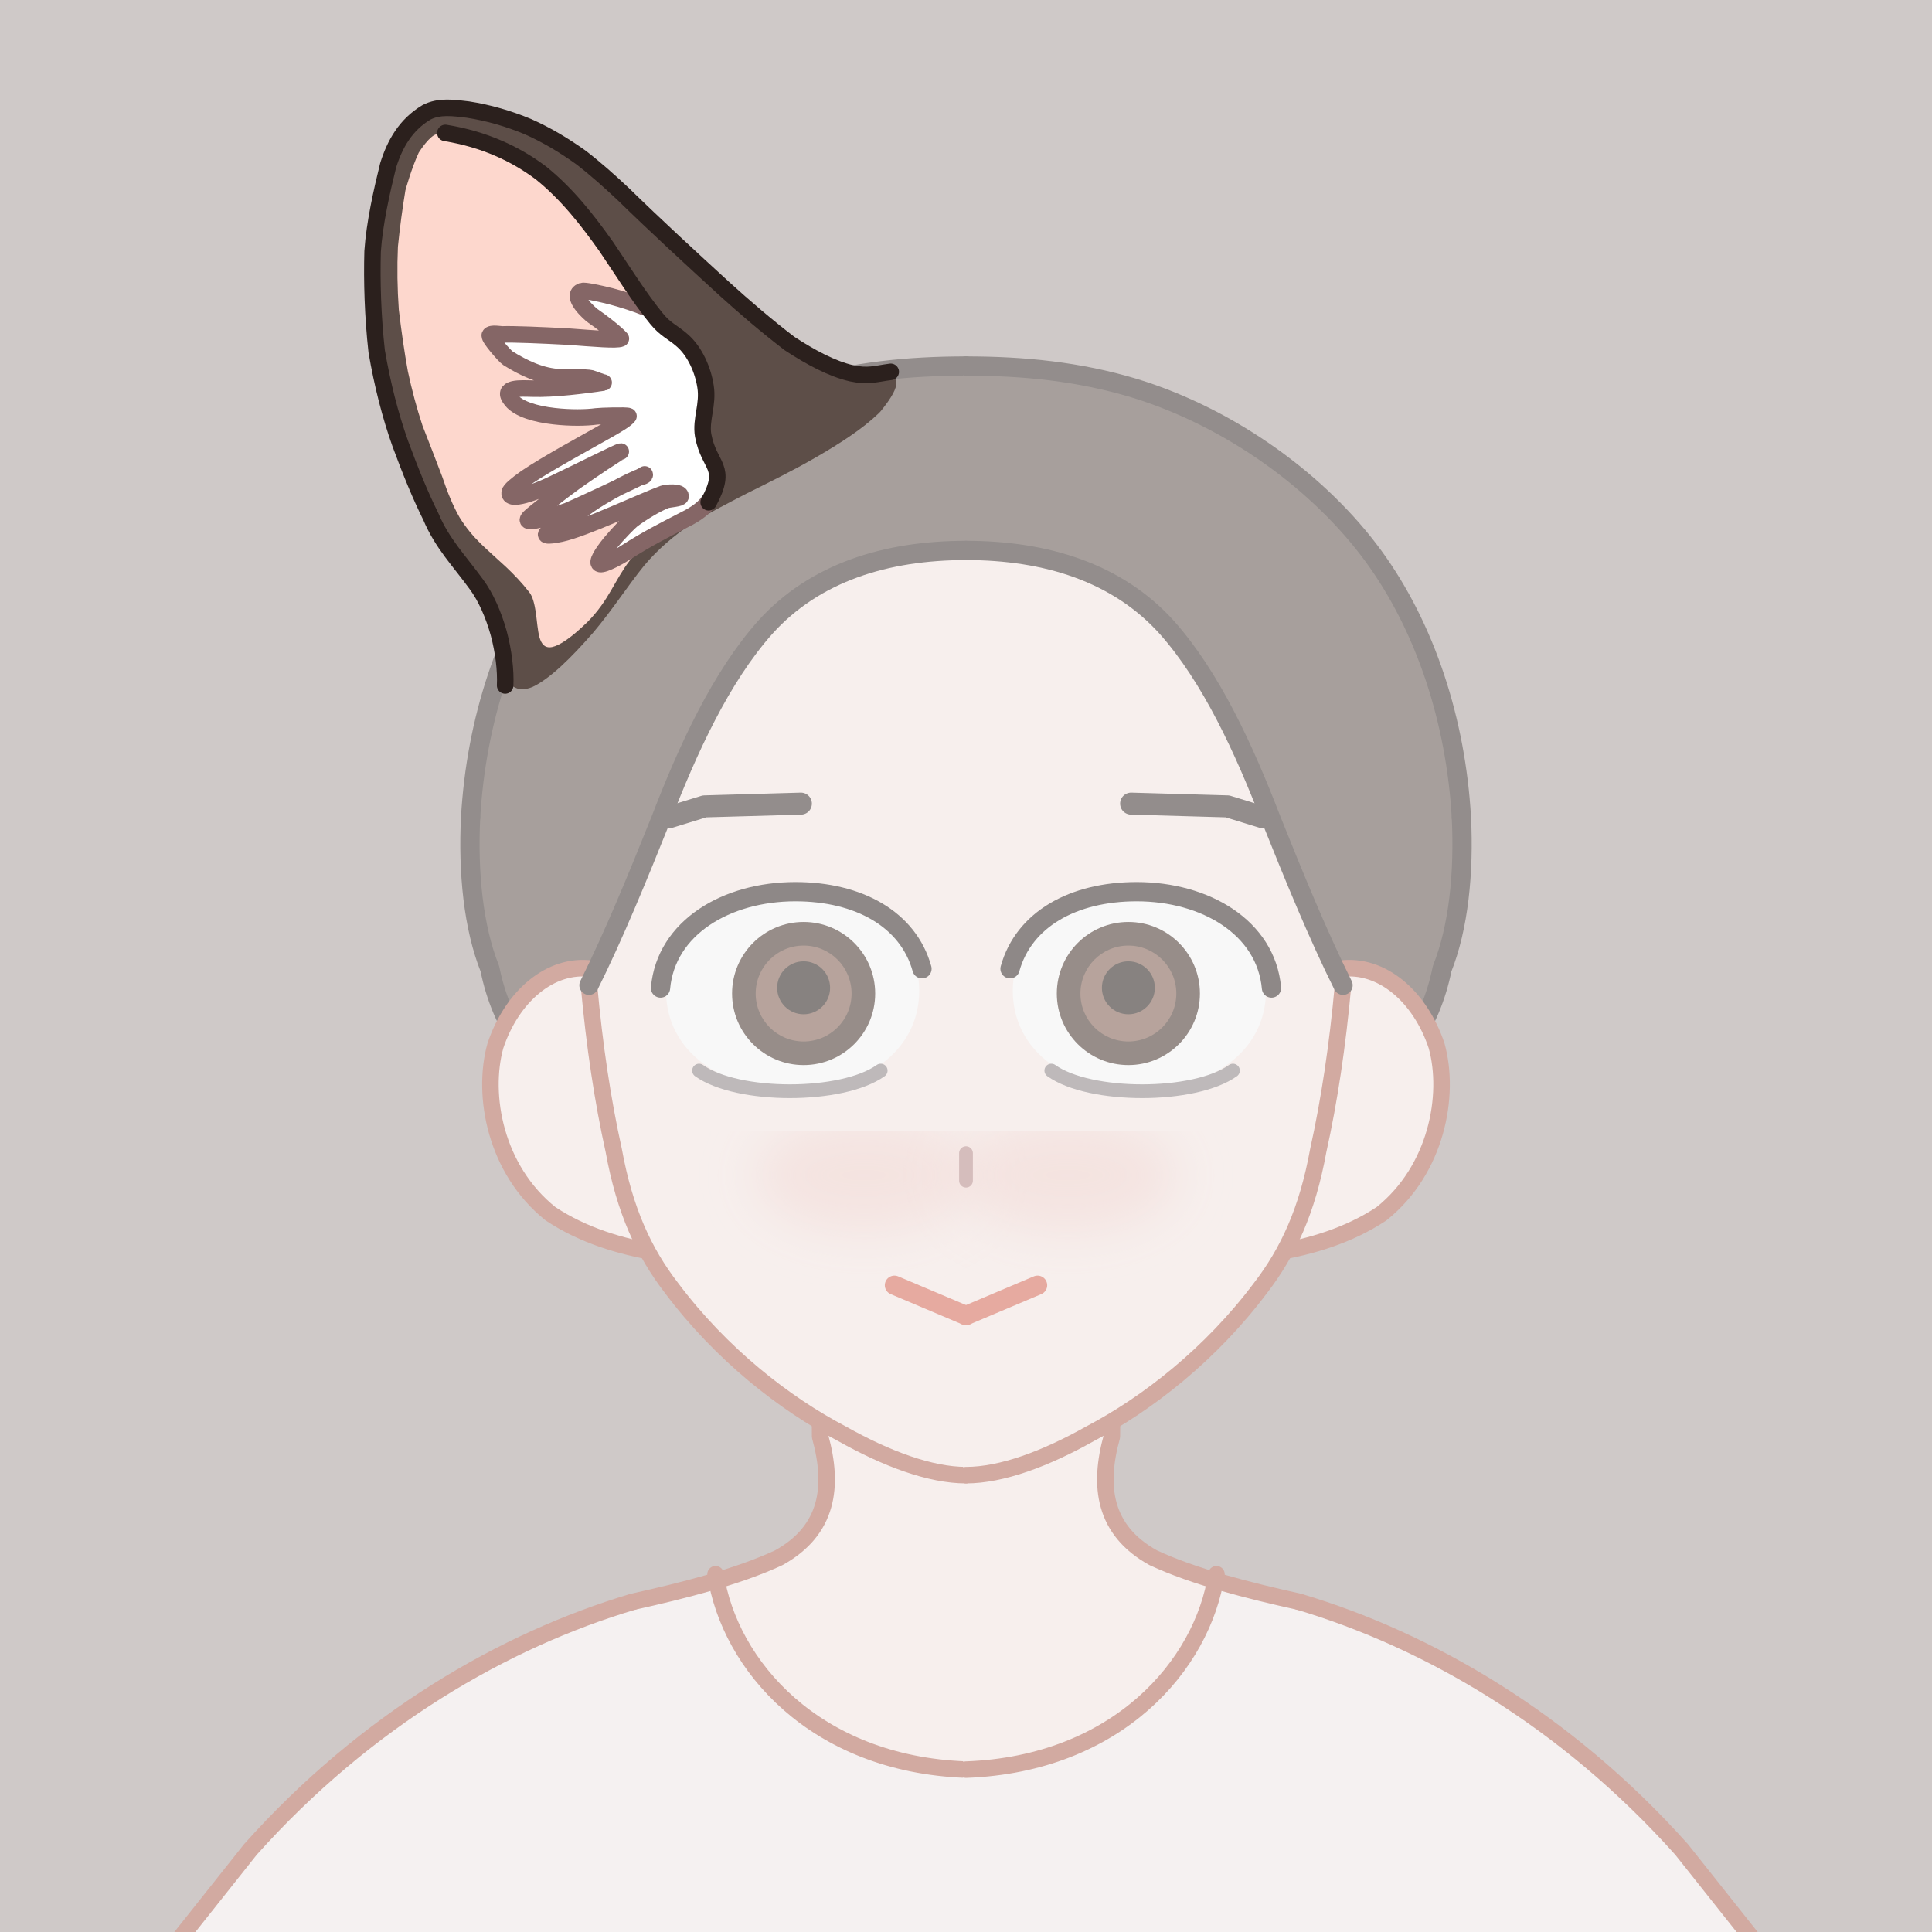
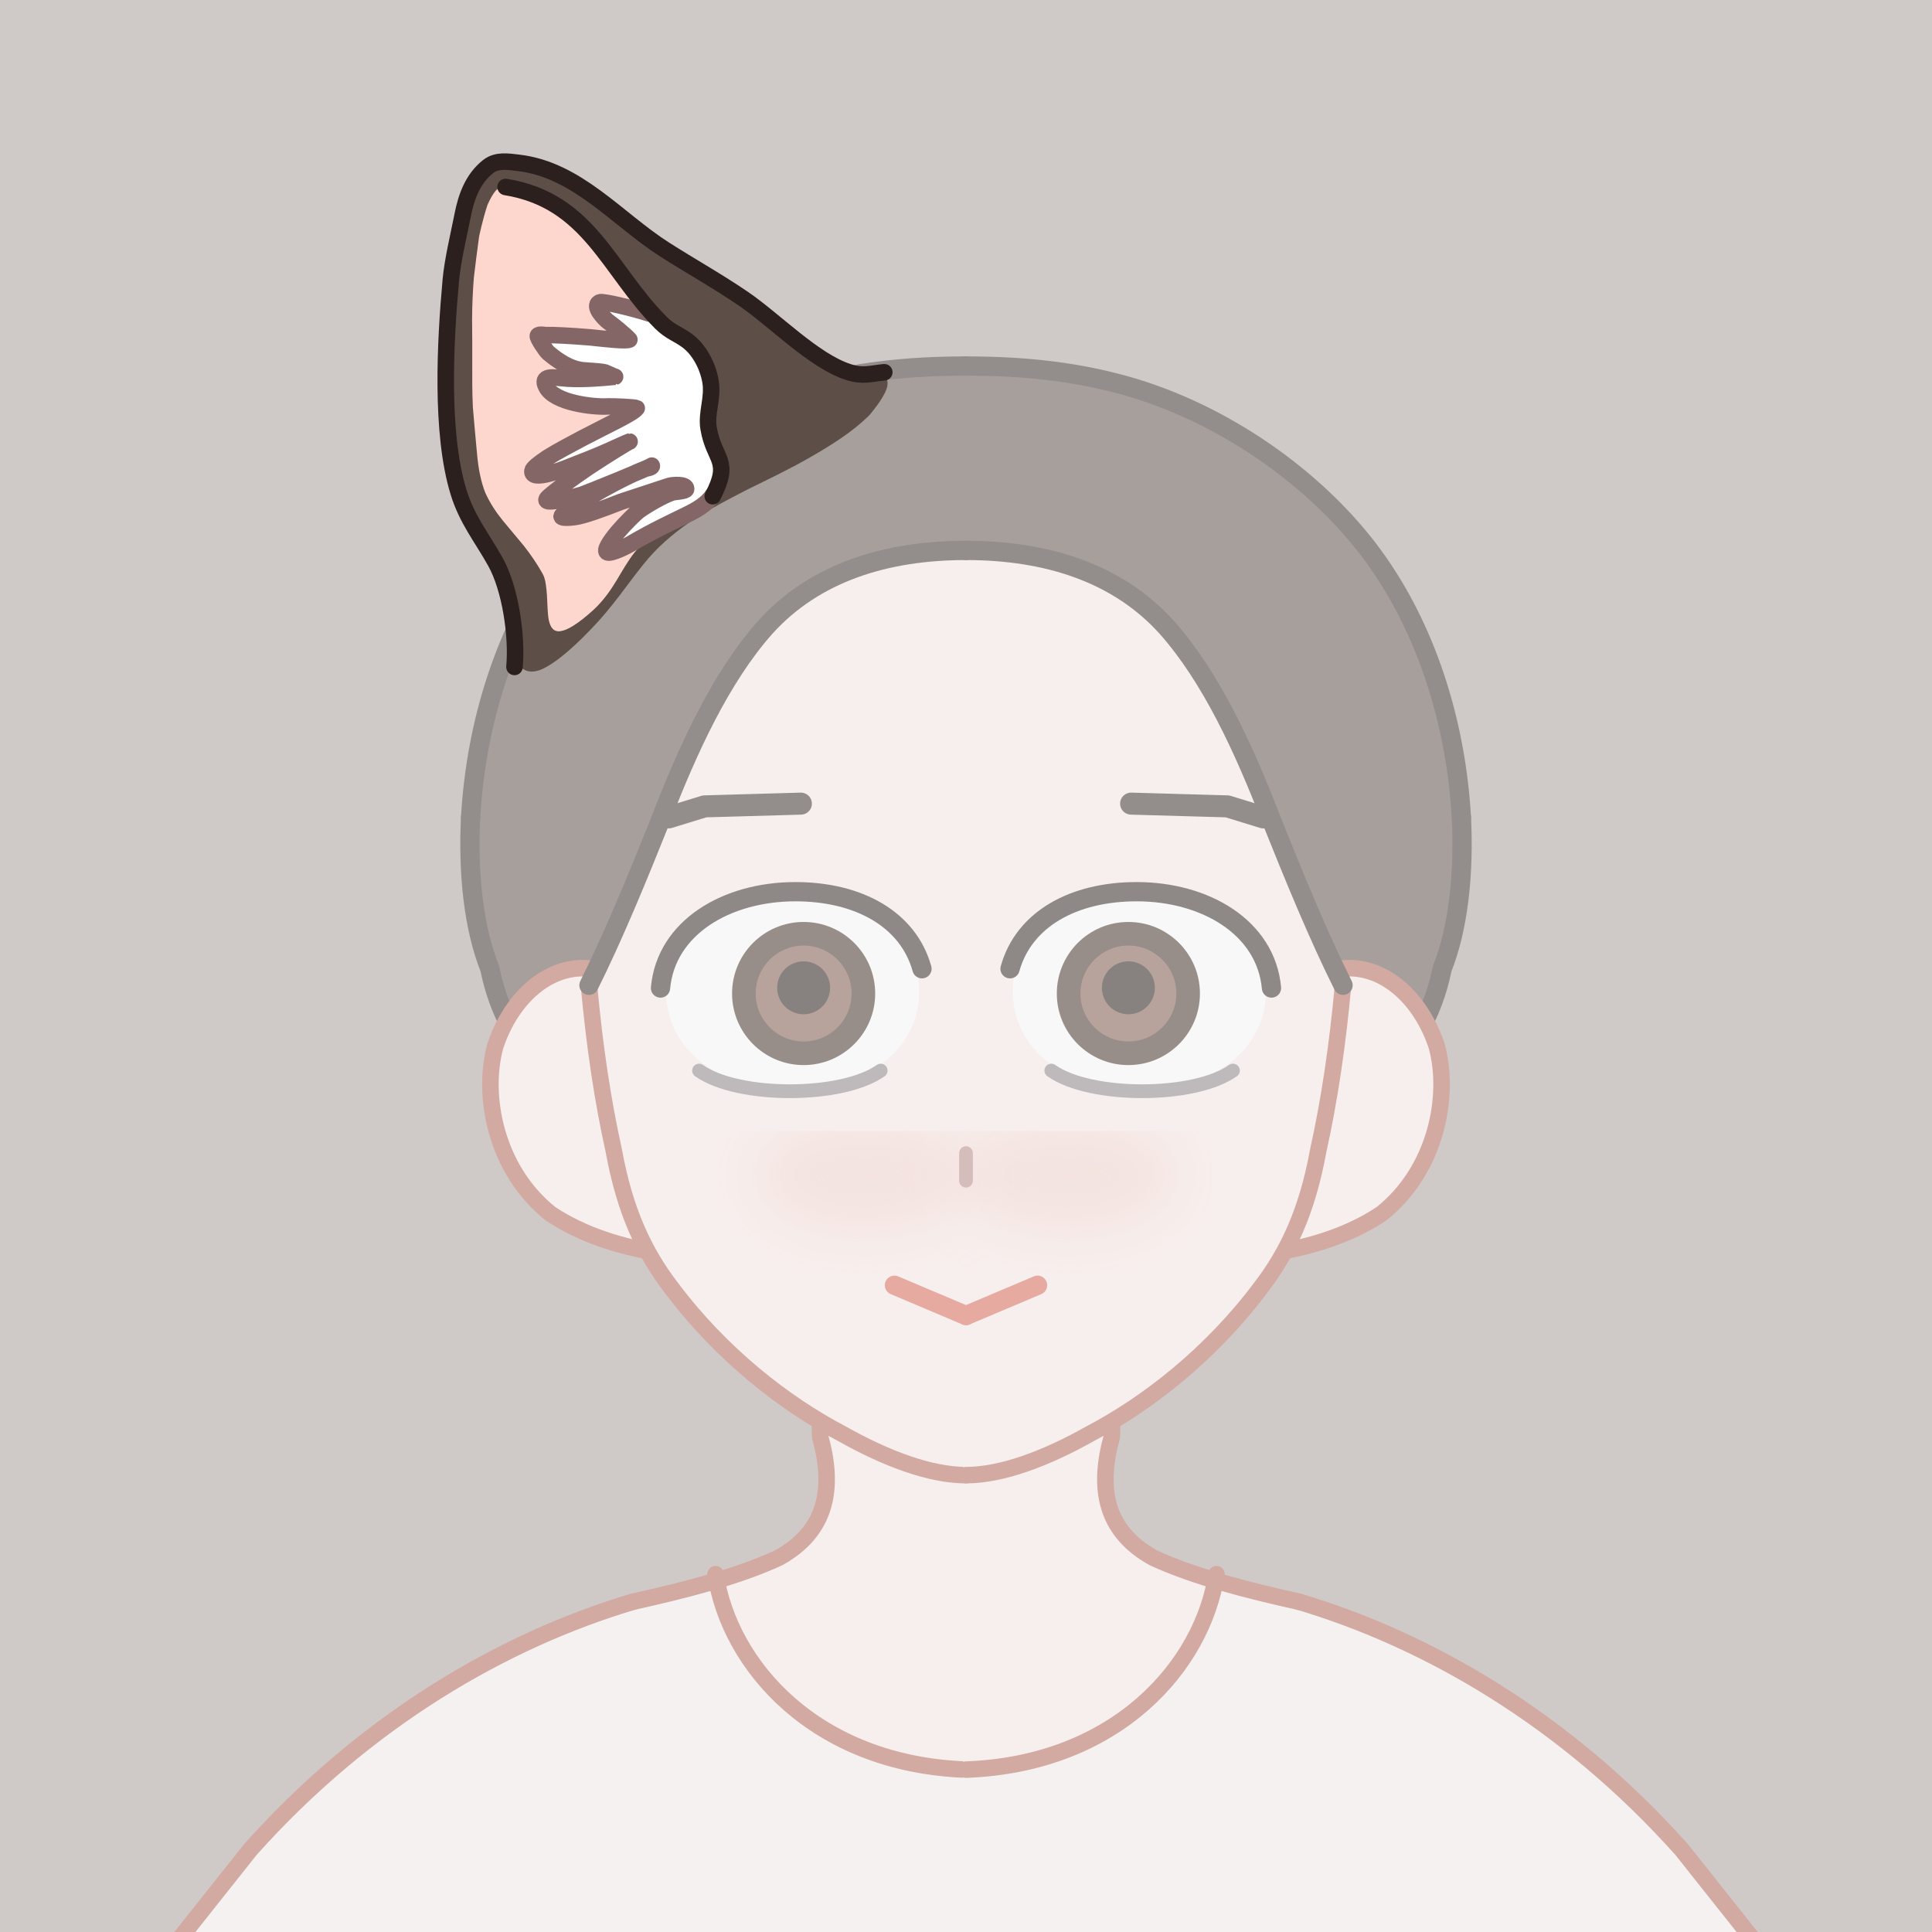
<svg xmlns="http://www.w3.org/2000/svg" width="702" height="702" viewBox="0 0 702 702">
  <defs>
    <clipPath id="clip-path-1">
      <path d="M242 410.88 L386 410.88 L386 514.17 L242 514.17 Z" />
    </clipPath>
    <filter id="filter-1" filterUnits="userSpaceOnUse" x="245" y="377" width="138" height="100" color-interpolation-filters="sRGB">
      <feGaussianBlur in="SourceGraphic" stdDeviation="9" color-interpolation-filters="linearRGB" />
    </filter>
    <clipPath id="clip-path-2">
      <path d="M460 410.88 L316 410.88 L316 514.17 L460 514.17 Z" />
    </clipPath>
    <filter id="filter-2" filterUnits="userSpaceOnUse" x="319" y="377" width="138" height="100" color-interpolation-filters="sRGB">
      <feGaussianBlur in="SourceGraphic" stdDeviation="9" color-interpolation-filters="linearRGB" />
    </filter>
    <clipPath id="clip-path-3">
      <path d="M242 370.99 C242 340.93 262 326 288 326 C314 326 334 340.93 334 370.99 C334 401.05 314 420.17 288 420.17 C262 420.17 242 401.05 242 370.99 Z" />
    </clipPath>
    <clipPath id="clip-path-4">
      <path d="M460 370.99 C460 340.93 440 326 414 326 C388 326 368 340.93 368 370.99 C368 401.05 388 420.17 414 420.17 C440 420.17 460 401.05 460 370.99 Z" />
    </clipPath>
  </defs>
  <g id="_ref">
    <g opacity="0.5">
      <rect x="0" y="0" width="702" height="702" fill="#ada19f" />
      <g data-layer="body">
        <g>
          <path d="M260 573 L230 582 C183 596 133 625 91 672 L60 712 L352 712 L352 643 C296 641 265 605 260 573 Z" fill="#f9f2f1" />
          <path d="M296 490 L298 522 C303 540 301 556 283 566 L260 573 C265 605 296 641 352 643 L352 490 Z" fill="#fdeeea" />
          <path d="M230 582 C183 596 133 625 91 672 L64 706" fill="none" stroke="#b46352" stroke-width="6" stroke-linecap="round" stroke-linejoin="round" />
          <path d="M296 500 C298 510 298 516 298 522 C303 540 301 556 283 566 C268 573 248 578 230 582" fill="none" stroke="#b46352" stroke-width="6" stroke-linecap="round" stroke-linejoin="round" />
          <path d="M260 572 C265 605 296 641 351 643" fill="none" stroke="#b46352" stroke-width="6" stroke-linecap="round" stroke-linejoin="round" />
        </g>
        <g>
          <path d="M442 573 L472 582 C519 596 569 625 611 672 L642 712 L350 712 L350 643 C406 641 437 605 442 573 Z" fill="#f9f2f1" />
          <path d="M406 490 L404 522 C399 540 401 556 419 566 L442 573 C437 605 406 641 350 643 L350 490 Z" fill="#fdeeea" />
          <path d="M472 582 C519 596 569 625 611 672 L638 706" fill="none" stroke="#b46352" stroke-width="6" stroke-linecap="round" stroke-linejoin="round" />
          <path d="M406 500 C404 510 404 516 404 522 C399 540 401 556 419 566 C434 573 454 578 472 582" fill="none" stroke="#b46352" stroke-width="6" stroke-linecap="round" stroke-linejoin="round" />
          <path d="M442 572 C437 605 406 641 351 643" fill="none" stroke="#b46352" stroke-width="6" stroke-linecap="round" stroke-linejoin="round" />
        </g>
      </g>
      <g data-layer="hairBase">
        <g>
          <path d="M352 133 L351 133 C330 133 310 135 290 141 C254 152 222 176 203 202 C184 228 173 262 171 297 C170 317 172 337 178 352 C180 362 184 372 190 380 L198 386 L352 386 Z" fill="#5d4e48" />
          <path d="M351 133 C330 133 310 135 290 141 C254 152 222 176 203 202 C184 228 173 262 171 297" fill="none" stroke="#352a27" stroke-width="7" stroke-linecap="round" stroke-linejoin="round" />
          <path d="M171 297 C170 317 172 337 178 352 C180 362 184 372 190 380" fill="none" stroke="#352a27" stroke-width="7" stroke-linecap="round" stroke-linejoin="round" />
        </g>
        <g>
          <path d="M350 133 L351 133 C372 133 392 135 412 141 C448 152 480 176 499 202 C518 228 529 262 531 297 C532 317 530 337 524 352 C522 362 518 372 512 380 L504 386 L350 386 Z" fill="#5d4e48" />
          <path d="M351 133 C372 133 392 135 412 141 C448 152 480 176 499 202 C518 228 529 262 531 297" fill="none" stroke="#352a27" stroke-width="7" stroke-linecap="round" stroke-linejoin="round" />
          <path d="M531 297 C532 317 530 337 524 352 C522 362 518 372 512 380" fill="none" stroke="#352a27" stroke-width="7" stroke-linecap="round" stroke-linejoin="round" />
        </g>
      </g>
      <g data-layer="ear">
        <g>
          <path d="M215 352 C200 350 186 362 180 380 C175 398 180 425 200 441 C212 449 226 453 238 455 L225 380 Z" fill="#fdeeea" />
          <path d="M215 352 C200 350 186 362 180 380 C175 398 180 425 200 441 C212 449 226 453 238 455" fill="none" stroke="#b46352" stroke-width="6" stroke-linecap="round" stroke-linejoin="round" />
        </g>
        <g>
          <path d="M487 352 C502 350 516 362 522 380 C527 398 522 425 502 441 C490 449 476 453 464 455 L477 380 Z" fill="#fdeeea" />
          <path d="M487 352 C502 350 516 362 522 380 C527 398 522 425 502 441 C490 449 476 453 464 455" fill="none" stroke="#b46352" stroke-width="6" stroke-linecap="round" stroke-linejoin="round" />
        </g>
      </g>
      <g data-layer="face">
        <g>
          <path d="M352 200 L351 200 C322 200 296 208 278 228 C262 246 250 272 240 298 C232 318 223 340 214 358 C216 380 219 400 223 418 C227 440 234 455 244 468 C262 492 285 510 306 521 C322 530 338 536 351 536 L352 536 Z" fill="#fdeeea" />
          <path d="M214 358 C216 380 219 400 223 418 C227 440 234 455 244 468 C262 492 285 510 306 521 C322 530 338 536 351 536" fill="none" stroke="#b46352" stroke-width="6" stroke-linecap="round" stroke-linejoin="round" />
        </g>
        <g>
          <path d="M350 200 L351 200 C380 200 406 208 424 228 C440 246 452 272 462 298 C470 318 479 340 488 358 C486 380 483 400 479 418 C475 440 468 455 458 468 C440 492 417 510 396 521 C380 530 364 536 351 536 L350 536 Z" fill="#fdeeea" />
          <path d="M488 358 C486 380 483 400 479 418 C475 440 468 455 458 468 C440 492 417 510 396 521 C380 530 364 536 351 536" fill="none" stroke="#b46352" stroke-width="6" stroke-linecap="round" stroke-linejoin="round" />
        </g>
      </g>
      <g data-layer="makeup">
        <g clip-path="url(#clip-path-1)">
          <g filter="url(#filter-1)">
            <ellipse cx="314" cy="427" rx="40" ry="21" fill="#f3bfb8" opacity="0.5" />
          </g>
        </g>
        <g clip-path="url(#clip-path-2)">
          <g filter="url(#filter-2)">
            <ellipse cx="388" cy="427" rx="40" ry="21" fill="#f3bfb8" opacity="0.5" />
          </g>
        </g>
      </g>
      <g data-layer="mouth">
        <line x1="325" y1="467" x2="351" y2="478" fill="none" stroke="#dc6450" stroke-width="7" stroke-linecap="round" stroke-linejoin="round" />
        <line x1="377" y1="467" x2="351" y2="478" fill="none" stroke="#dc6450" stroke-width="7" stroke-linecap="round" stroke-linejoin="round" />
        <line x1="351" y1="419" x2="351" y2="429" fill="none" stroke="#b98a88" stroke-width="5" stroke-linecap="round" />
      </g>
      <g data-layer="eye">
        <path d="M242 360 C242 338 262 326 288 326 C314 326 334 338 334 360 C334 382 314 396 288 396 C262 396 242 382 242 360 Z" fill="#ffffff" />
        <g clip-path="url(#clip-path-3)">
          <g>
            <circle cx="292" cy="361" r="26" fill="#3e2a22" />
            <circle cx="292" cy="361" r="17.42" fill="#7e5647" />
            <circle cx="292" cy="358.92" r="9.62" fill="#1e1410" />
          </g>
        </g>
        <g>
          <path d="M254 389 C268 399 306 399 320 389" fill="none" stroke="#8b8284" stroke-width="5" stroke-linecap="round" />
          <path d="M240 359 C242 337 264 324 289 324 C312 324 330 334 335 352" fill="none" stroke="#2b201d" stroke-width="7" stroke-linecap="round" stroke-linejoin="round" />
        </g>
        <g>
          <path d="M460 360 C460 338 440 326 414 326 C388 326 368 338 368 360 C368 382 388 396 414 396 C440 396 460 382 460 360 Z" fill="#ffffff" />
          <g clip-path="url(#clip-path-4)">
            <g>
              <circle cx="410" cy="361" r="26" fill="#3e2a22" />
              <circle cx="410" cy="361" r="17.42" fill="#7e5647" />
              <circle cx="410" cy="358.92" r="9.62" fill="#1e1410" />
            </g>
          </g>
          <g>
            <path d="M448 389 C434 399 396 399 382 389" fill="none" stroke="#8b8284" stroke-width="5" stroke-linecap="round" />
            <path d="M462 359 C460 337 438 324 413 324 C390 324 372 334 367 352" fill="none" stroke="#2b201d" stroke-width="7" stroke-linecap="round" stroke-linejoin="round" />
          </g>
        </g>
      </g>
      <g data-layer="hairLine">
        <path d="M351 200 C322 200 296 208 278 228 C262 246 250 272 240 298 C232 318 223 340 214 358" fill="none" stroke="#352a27" stroke-width="7" stroke-linecap="round" stroke-linejoin="round" />
        <path d="M351 200 C380 200 406 208 424 228 C440 246 452 272 462 298 C470 318 479 340 488 358" fill="none" stroke="#352a27" stroke-width="7" stroke-linecap="round" stroke-linejoin="round" />
      </g>
      <g data-layer="brow">
        <polyline points="243,297 256,293 291,292" fill="none" stroke="#352a27" stroke-width="8" stroke-linecap="round" stroke-linejoin="round" />
        <polyline points="459,297 446,293 411,292" fill="none" stroke="#352a27" stroke-width="8" stroke-linecap="round" stroke-linejoin="round" />
      </g>
    </g>
  </g>
  <g id="top-half">
-     <path d="M159.643 39.225 C156.697 39.425 152.152 42.159 147.621 46.714 C145.601 49.362 143.732 52.664 142.147 56.469 C140.791 60.749 139.662 65.536 138.702 70.277 C136.844 79.612 135.667 87.482 135.403 91.02 C135.255 98.384 135.349 105.611 135.689 112.777 C136.118 119.799 136.807 126.663 137.756 133.447 C139.086 139.978 140.613 146.295 142.462 152.329 C146.849 164.003 151.354 175.316 156.107 186.742 C158.254 191.757 160.797 196.287 163.878 200.587 C167.061 204.61 170.255 208.647 173.166 212.725 C175.469 217.048 177.256 221.607 178.573 226.277 C179.722 231.097 180.838 236.071 182.005 240.888 C183.095 245.317 184.571 248.059 186.427 249.433 C188.406 250.758 190.776 250.712 193.47 249.611 C196.534 248.193 199.976 245.613 203.737 242.197 C207.535 238.719 211.533 234.45 215.541 229.844 C222.457 221.694 228.101 212.828 234.042 205.523 C239.195 199.363 245.06 194.527 251.137 190.4 C257.147 186.603 263.928 183.136 271.103 179.408 C279.261 175.34 287.853 171.155 296.322 166.258 C300.729 163.725 304.933 161.155 308.837 158.479 C312.674 155.876 316.198 153.126 319.325 150.147 C319.498 149.975 319.699 149.764 319.919 149.519 C324.184 144.304 325.815 141.031 325.697 138.958 C325.513 136.914 323.711 136.018 321.012 135.538 C318.235 135.064 314.481 134.997 310.386 134.632 C306.323 134.234 302.043 133.464 298.221 131.595 C289.179 126.649 279.748 118.76 271.3 111.424 C257.833 99.311 244.693 88.208 231.328 75.355 C227.93 71.921 224.289 68.165 220.372 64.486 C212.7 58.139 204.006 52.451 195.424 47.743 C187.846 44.334 181.045 42.07 175.03 40.651 C169.38 39.602 164.232 39.145 159.643 39.225 Z" fill="#5d4e48" />
-     <path d="M323.655 135.106 C318.118 135.826 315.506 136.934 309.444 135.647 C302.363 134.049 294.475 129.802 286.841 124.8 C278.333 118.274 270.586 111.626 263.091 104.833 C250.705 93.488 238.705 82.469 226.412 70.475 C221.478 65.85 216.396 61.296 211.084 57.212 C204.987 52.855 198.607 49.004 191.749 45.983 C184.846 43.126 177.647 40.99 169.998 39.811 C164.83 39.187 159.58 38.409 154.976 40.815 C147.333 45.368 143.439 52.413 141.032 60.097 C138.807 69.085 136.077 81.029 135.389 91.336 C135.088 102.198 135.449 114.878 136.867 127.647 C138.906 139.556 141.825 151.085 145.461 161.253 C149.082 171.078 152.782 180.173 156.501 187.599 C160.675 197.531 166.851 203.707 173.059 212.262 C176.52 216.898 179.329 223.353 181.201 230.035 C182.991 236.714 183.805 243.617 183.542 249.069" fill="none" stroke="#2b201d" stroke-width="6" stroke-linecap="round" stroke-linejoin="round" />
-     <path d="M159.607 49.554 C158.933 47.202 155.235 50.61 152.146 55.469 C149.486 61.233 147.331 69.014 147.298 69.2 C146.241 75.632 145.297 82.468 144.585 89.662 C144.253 97.15 144.36 104.827 144.916 112.552 C145.851 120.339 146.913 127.829 148.199 134.92 C149.673 141.769 151.424 148.343 153.514 154.655 C155.98 160.89 158.326 167.053 160.633 173.079 C162.646 179.075 164.657 183.923 166.97 187.961 C169.254 191.685 171.815 194.711 174.639 197.511 C177.716 200.469 180.795 203.168 183.819 205.962 C186.763 208.751 189.621 211.716 192.353 215.237 C193.635 216.872 194.241 219.676 194.715 222.694 C195.134 225.763 195.345 229.053 196.009 231.535 C196.733 234.022 197.971 235.622 200.599 235.104 C203.312 234.546 207.42 231.859 213.499 225.956 C217.305 222.134 219.871 218.239 222.036 214.511 C224.2 210.79 226.16 207.144 228.702 203.837 C231.229 200.677 233.563 198.072 235.698 195.921 C237.808 193.803 239.73 192.122 241.482 190.763 C244.953 188.093 247.834 186.618 250.184 185.564 C254.869 183.581 257.745 182.922 258.423 178.166 C258.777 175.765 258.608 172.303 257.92 167.038 C257.243 160.596 256.541 152.616 256.112 143.173 C256.299 135.517 254.162 130.451 250.834 126.22 C247.586 121.952 243.049 118.577 238.378 114.082 C235.187 111.11 232.281 107.45 229.209 103.348 C225.199 98.335 221.317 93.057 217.191 87.604 C213.018 82.195 208.587 76.693 203.518 71.192 C200.273 67.809 196.665 64.475 192.651 61.272 C188.561 58.13 184.228 55.263 179.718 52.803 C175.452 50.793 159.916 50.573 159.607 49.554 Z" fill="#fdd7cd" />
-     <path d="M234.121 111.617 C231.431 110.478 226.552 108.874 221.885 107.626 C216.916 106.403 212.349 105.478 211.502 105.753 C206.776 107.356 214.424 114.131 215.489 114.831 C218.212 116.659 223.731 120.902 225.595 123.017 C224.031 123.721 215.937 123.02 206.634 122.317 C196.688 121.785 186.126 121.357 182.601 121.513 C181.927 121.551 178.368 120.856 177.959 121.835 C177.569 122.793 183.56 129.556 184.512 130.141 C190.103 133.633 196.733 136.889 203.726 137.094 C206.311 137.177 212.968 137.02 214.764 137.452 C215.326 137.591 219.14 139.086 219.342 139.005 C216.035 139.506 211.524 140.104 206.888 140.569 C202.113 141.049 197.175 141.344 193.335 141.209 C189.517 141.144 181.618 140.496 185.889 145.523 C188.453 148.683 194.748 150.485 201.258 151.216 C207.228 151.914 213.205 151.797 216.693 151.298 C218.206 151.101 227.685 150.818 228.366 151.203 C227.589 152.298 224.775 154.039 220.824 156.272 C212.582 160.957 198.722 168.435 191.125 173.596 C187.548 176.133 185.266 178.066 185.175 178.964 C184.737 183.282 198.761 176.885 200.405 176.096 C209.127 172.006 224.897 164.011 225.56 164.074 C224.909 164.179 215.125 170.713 208.97 175.054 C203.735 178.854 193.686 186.644 192.347 188.02 C188.612 191.861 205.275 185.983 206.224 185.618 C208.1 184.898 233.869 172.979 234.239 172.374 C234.622 173.071 232.244 173.449 231.844 173.597 C228.173 175.136 223.529 177.615 218.716 180.449 C212.088 184.391 208.499 187.909 200.218 192.685 C195.196 195.64 202.134 194.278 203.711 193.944 C208.06 193.018 215.545 190.064 222.882 186.94 C230.198 183.84 237.299 180.716 240.933 179.385 C241.961 179.026 247.407 178.424 247.304 180.357 C247.26 181.178 243.078 181.342 241.965 181.748 C238.632 183.007 233.131 186.329 229.736 188.902 C228.646 189.748 224.826 193.607 221.719 197.339 C218.737 201.029 216.479 204.575 218.002 204.953 C219.57 205.353 225.739 201.854 227.377 200.74 C231.59 198.036 235.23 196.271 238.605 194.769 C241.93 193.324 245.021 192.115 248.194 190.481 C251.748 188.735 253.496 188.794 255.599 185.618 C257.562 184.28 259.225 177.943 259.785 175.549 C260.823 171.43 259.342 169.102 257.614 165.585 C256.209 162.419 255.633 159.504 255.526 156.344 C255.431 153.157 255.815 149.698 256.328 145.439 C257.097 140.37 256.666 140.323 256.331 137.464 C257.872 135.857 251.888 126.013 250.753 124.902 C246.351 120.528 242.075 118.894 237.284 114.266 C236.875 113.878 234.468 110.224 234.121 111.617 Z" fill="#ffffff" />
-     <path d="M234.121 111.617 C231.431 110.478 226.552 108.874 221.885 107.626 C216.916 106.403 212.349 105.478 211.502 105.753 C206.776 107.356 214.424 114.131 215.489 114.831 C218.212 116.659 223.731 120.902 225.595 123.017 C224.031 123.721 215.937 123.02 206.634 122.317 C196.688 121.785 186.126 121.357 182.601 121.513 C181.927 121.551 178.368 120.856 177.959 121.835 C177.569 122.793 183.56 129.556 184.512 130.141 C190.103 133.633 196.733 136.889 203.726 137.094 C206.311 137.177 212.968 137.02 214.764 137.452 C215.326 137.591 219.14 139.086 219.342 139.005 C216.035 139.506 211.524 140.104 206.888 140.569 C202.113 141.049 197.175 141.344 193.335 141.209 C189.517 141.144 181.618 140.496 185.889 145.523 C188.453 148.683 194.748 150.485 201.258 151.216 C207.228 151.914 213.205 151.797 216.693 151.298 C218.206 151.101 227.685 150.818 228.366 151.203 C227.589 152.298 224.775 154.039 220.824 156.272 C212.582 160.957 198.722 168.435 191.125 173.596 C187.548 176.133 185.266 178.066 185.175 178.964 C184.737 183.282 198.761 176.885 200.405 176.096 C209.127 172.006 224.897 164.011 225.56 164.074 C224.909 164.179 215.125 170.713 208.97 175.054 C203.735 178.854 193.686 186.644 192.347 188.02 C188.612 191.861 205.275 185.983 206.224 185.618 C208.1 184.898 233.869 172.979 234.239 172.374 C234.622 173.071 232.244 173.449 231.844 173.597 C228.173 175.136 223.529 177.615 218.716 180.449 C212.088 184.391 208.499 187.909 200.218 192.685 C195.196 195.64 202.134 194.278 203.711 193.944 C208.06 193.018 215.545 190.064 222.882 186.94 C230.198 183.84 237.299 180.716 240.933 179.385 C241.961 179.026 247.407 178.424 247.304 180.357 C247.26 181.178 243.078 181.342 241.965 181.748 C238.632 183.007 233.131 186.329 229.736 188.902 C228.646 189.748 224.826 193.607 221.719 197.339 C218.737 201.029 216.479 204.575 218.002 204.953 C219.57 205.353 225.739 201.854 227.377 200.74 C235.173 195.762 240.756 192.955 247.625 189.397 C251.178 187.653 255.275 185.417 257.421 182.204" fill="#ffffff" stroke="#856666" stroke-width="6" stroke-linecap="round" stroke-linejoin="round" />
-     <path d="M161.822 48.298 C168.963 49.466 175.312 51.356 181.045 53.841 C186.819 56.315 191.967 59.388 196.673 62.93 C206.142 70.591 213.361 79.849 220.227 89.512 C226.466 98.711 232.057 107.822 238.523 115.758 C241.836 119.859 244.543 120.69 247.96 123.743 C252.444 127.617 255.45 134.443 256.347 140.388 C257.438 146.955 254.499 152.51 255.497 158.222 C257.701 169.944 264.62 169.299 257.492 182.501" fill="none" stroke="#2b201d" stroke-width="6" stroke-linecap="round" stroke-linejoin="round" />
+     <path d="M180.746 58.864 C178.496 59.08 175.343 61.823 172.295 66.204 C170.945 68.654 169.749 71.638 168.781 74.987 C167.967 78.649 167.281 82.627 166.625 86.441 C165.171 93.517 164.107 99.17 163.818 101.653 C163.004 111.713 162.43 121.279 161.994 131.291 C161.93 136.297 161.917 141.334 162.145 146.383 C162.54 151.437 163.021 156.489 163.511 161.505 C163.838 164.215 164.227 166.931 164.68 169.651 C165.136 172.369 165.684 175.109 166.328 177.866 C167.774 182.876 169.863 187.539 172.484 191.984 C175.142 196.139 177.75 200.335 180.059 204.61 C181.77 209.143 182.99 213.904 183.796 218.748 C184.459 223.743 185.116 228.902 185.888 233.9 C186.685 238.478 187.973 241.342 189.694 242.826 C191.542 244.269 193.818 244.338 196.432 243.369 C199.395 242.127 202.728 239.777 206.351 236.666 C209.978 233.55 213.78 229.715 217.61 225.537 C221.092 221.639 224.249 217.591 227.098 213.755 C229.97 209.91 232.803 206.17 235.568 202.91 C240.651 197.058 246.515 192.419 252.606 188.374 C258.508 184.6 264.96 181.297 271.638 177.834 C275.27 176.048 279.041 174.226 282.86 172.305 C286.68 170.383 290.577 168.339 294.491 166.088 C298.464 163.829 302.268 161.512 305.822 159.055 C309.346 156.649 312.629 154.045 315.599 151.152 C315.766 150.984 315.96 150.776 316.174 150.534 C320.473 145.291 322.325 141.889 322.5 139.637 C322.672 137.377 321.179 136.287 318.788 135.613 C316.338 134.931 312.905 134.659 309.214 134.051 C305.54 133.434 301.7 132.451 298.465 130.35 C296.219 128.82 293.834 127.038 291.327 125.063 C285.784 120.81 280.163 115.856 274.43 111.521 C271.161 109.264 267.835 106.964 264.378 104.698 C257.266 100.258 249.848 95.854 242.664 91.4 C239.062 89.159 235.605 86.751 232.183 84.198 C229.224 81.772 226.232 79.142 223.197 76.61 C220.136 74.227 217.019 71.966 213.855 69.932 C211.199 68.216 208.539 66.571 205.919 65.035 C200.837 62.439 196.212 60.71 192.018 59.701 C187.942 58.986 184.168 58.7 180.746 58.864 Z" fill="#5d4e48" />
+     <path d="M321.313 135.26 C316.069 135.782 313.452 136.877 308.132 135.139 C295.635 131.057 281.537 116.367 270.19 108.602 C260.808 102.182 250.948 96.704 241.388 90.595 C224.286 79.668 209.779 61.667 188.411 59.171 C184.613 58.728 180.544 58.013 177.389 60.5 C171.832 64.881 169.455 71.393 168.13 78.102 C166.671 85.49 164.464 94.531 163.8 101.873 C161.775 124.263 160.022 157.245 166.579 178.71 C169.667 188.82 175.023 195.217 180.003 204.133 C185.489 213.953 187.959 231.205 186.936 242.339" fill="none" stroke="#2b201d" stroke-width="6" stroke-linecap="round" stroke-linejoin="round" />
+     <path d="M182.218 69.151 C181.429 66.896 179.021 70.114 177.115 74.496 C175.457 79.452 174.097 85.82 174.078 85.968 C173.413 90.912 172.756 95.887 172.177 100.898 C171.772 105.954 171.562 111.048 171.536 116.164 C171.588 121.247 171.615 126.298 171.595 131.336 C171.584 136.843 171.544 142.41 171.821 148.003 C172.323 153.586 172.763 159.177 173.315 164.727 C173.802 170.383 174.763 175.085 176.367 179.132 C178.132 182.978 180.299 186.185 182.705 189.168 C185.283 192.332 187.845 195.251 190.328 198.301 C192.724 201.373 195.025 204.645 197.176 208.495 C198.194 210.288 198.526 213.213 198.74 216.338 C198.921 219.497 198.928 222.845 199.421 225.398 C199.998 227.945 201.104 229.639 203.566 229.351 C206.105 229.041 209.992 226.754 215.8 221.456 C219.445 218.01 221.946 214.357 224.073 210.823 C226.201 207.289 228.138 203.8 230.608 200.703 C233.065 197.737 235.337 195.295 237.431 193.268 C239.525 191.24 241.441 189.628 243.196 188.317 C246.706 185.696 249.582 184.26 251.903 183.232 C256.458 181.322 259.195 180.758 259.958 175.843 C260.339 173.386 260.243 169.835 259.669 164.469 C259.085 157.996 258.435 150.103 257.948 141.054 C258.022 133.981 255.862 129.459 252.499 125.795 C249.136 122.176 244.563 119.451 239.909 115.838 C236.766 113.458 233.951 110.547 231.151 107.364 C227.871 103.722 224.844 100.026 221.831 96.217 C218.822 92.36 215.735 88.514 212.239 84.636 C210.087 82.287 207.704 79.957 205.056 77.697 C202.334 75.396 199.43 73.241 196.373 71.357 C193.408 69.803 182.56 70.112 182.218 69.151 Z" fill="#fdd7cd" />
+     <path d="M235.803 113.903 C233.316 113.046 229.102 111.908 225.401 111.054 C221.739 110.194 218.559 109.599 217.988 109.827 C214.839 111.135 220.062 116.175 220.826 116.726 C222.823 118.184 227.122 121.658 228.684 123.409 C227.406 123.981 221.124 123.304 214.472 122.586 C207.761 122.023 200.846 121.656 198.521 121.763 C198.074 121.79 195.77 121.3 195.428 121.986 C195.097 122.659 198.548 127.654 199.135 128.121 C202.611 131.055 206.887 134.018 211.762 134.534 C213.605 134.728 218.525 134.905 219.886 135.351 C220.317 135.495 223.331 136.952 223.498 136.891 C220.82 137.171 217.306 137.46 213.829 137.611 C210.345 137.755 206.83 137.729 204.163 137.406 C201.525 137.148 196.138 136.218 198.507 140.601 C199.918 143.424 204.202 145.369 208.895 146.451 C213.384 147.505 218.173 147.857 221.082 147.669 C222.365 147.603 230.737 147.923 231.365 148.305 C230.651 149.29 228.088 150.776 224.555 152.618 C221.022 154.46 216.52 156.657 211.927 159.065 C207.07 161.642 202.285 164.179 198.922 166.304 C195.733 168.437 193.629 170.142 193.466 171.018 C192.708 175.299 205.097 170.328 206.515 169.75 C211.574 167.751 216.691 165.83 221.515 163.641 C222.395 163.258 228.566 160.412 228.767 160.446 C228.576 160.466 226.696 161.567 223.938 163.274 C221.18 164.98 217.543 167.293 213.838 169.736 C211 171.664 207.414 174.184 204.525 176.343 C201.749 178.497 199.557 180.287 199.087 180.77 C195.601 184.334 210.404 180.063 211.236 179.808 C212.084 179.551 218.361 177.052 224.513 174.528 C230.665 172.005 236.646 169.474 236.827 169.183 C237.177 169.904 234.877 170.194 234.49 170.325 C230.991 171.659 226.666 173.761 222.28 176.104 C217.895 178.446 213.506 181.007 209.934 183.246 C208.124 184.438 207.649 185.224 205.701 186.258 C201.147 188.748 207.276 188.075 208.668 187.908 C210.29 187.718 212.782 187.008 215.732 186.008 C218.72 184.994 222.22 183.664 225.796 182.268 C232.811 179.919 239.565 177.775 243.114 176.559 C244.141 176.211 249.486 175.704 249.32 177.703 C249.248 178.555 245.15 178.63 244.036 179.024 C240.731 180.2 235.351 183.264 232.073 185.61 C231.028 186.373 227.367 189.929 224.396 193.399 C221.547 196.823 219.352 200.175 220.712 200.728 C222.123 201.304 227.925 198.396 229.478 197.43 C233.486 195.084 236.974 193.59 240.249 192.293 C243.525 190.995 246.589 189.894 249.757 188.329 C253.271 186.636 254.946 186.767 257.079 183.493 C258.98 182.172 260.712 175.65 261.283 173.211 C262.312 169.048 260.968 166.616 259.399 162.996 C258.113 159.771 257.59 156.851 257.497 153.723 C257.403 150.595 257.74 147.259 258.174 143.205 C258.848 138.438 258.44 138.391 258.084 135.754 C259.526 134.291 253.527 125.598 252.378 124.654 C247.86 120.993 243.64 119.748 238.88 116.014 C238.476 115.7 236.06 112.749 235.803 113.903 Z" fill="#ffffff" />
+     <path d="M235.803 113.903 C233.316 113.046 229.102 111.908 225.401 111.054 C221.739 110.194 218.559 109.599 217.988 109.827 C214.839 111.135 220.062 116.175 220.826 116.726 C222.823 118.184 227.122 121.658 228.684 123.409 C227.406 123.981 221.124 123.304 214.472 122.586 C207.761 122.023 200.846 121.656 198.521 121.763 C198.074 121.79 195.77 121.3 195.428 121.986 C195.097 122.659 198.548 127.654 199.135 128.121 C202.611 131.055 206.887 134.018 211.762 134.534 C213.605 134.728 218.525 134.905 219.886 135.351 C220.317 135.495 223.331 136.952 223.498 136.891 C220.82 137.171 217.306 137.46 213.829 137.611 C210.345 137.755 206.83 137.729 204.163 137.406 C201.525 137.148 196.138 136.218 198.507 140.601 C199.918 143.424 204.202 145.369 208.895 146.451 C213.384 147.505 218.173 147.857 221.082 147.669 C222.365 147.603 230.737 147.923 231.365 148.305 C230.651 149.29 228.088 150.776 224.555 152.618 C221.022 154.46 216.52 156.657 211.927 159.065 C207.07 161.642 202.285 164.179 198.922 166.304 C195.733 168.437 193.629 170.142 193.466 171.018 C192.708 175.299 205.097 170.328 206.515 169.75 C211.574 167.751 216.691 165.83 221.515 163.641 C222.395 163.258 228.566 160.412 228.767 160.446 C228.576 160.466 226.696 161.567 223.938 163.274 C221.18 164.98 217.543 167.293 213.838 169.736 C211 171.664 207.414 174.184 204.525 176.343 C201.749 178.497 199.557 180.287 199.087 180.77 C195.601 184.334 210.404 180.063 211.236 179.808 C212.084 179.551 218.361 177.052 224.513 174.528 C230.665 172.005 236.646 169.474 236.827 169.183 C237.177 169.904 234.877 170.194 234.49 170.325 C230.991 171.659 226.666 173.761 222.28 176.104 C217.895 178.446 213.506 181.007 209.934 183.246 C208.124 184.438 207.649 185.224 205.701 186.258 C201.147 188.748 207.276 188.075 208.668 187.908 C210.29 187.718 212.782 187.008 215.732 186.008 C218.72 184.994 222.22 183.664 225.796 182.268 C232.811 179.919 239.565 177.775 243.114 176.559 C244.141 176.211 249.486 175.704 249.32 177.703 C249.248 178.555 245.15 178.63 244.036 179.024 C240.731 180.2 235.351 183.264 232.073 185.61 C231.028 186.373 227.367 189.929 224.396 193.399 C221.547 196.823 219.352 200.175 220.712 200.728 C222.123 201.304 227.925 198.396 229.478 197.43 C233.486 195.084 236.845 193.3 239.994 191.712 C243.143 190.124 246.081 188.732 249.255 187.166 C252.771 185.47 256.779 183.267 258.912 179.993" fill="#ffffff" stroke="#856666" stroke-width="6" stroke-linecap="round" stroke-linejoin="round" />
+     <path d="M183.706 67.941 C214.183 72.873 221.055 98.118 240.122 117.229 C243.451 120.565 246.097 121.182 249.579 123.703 C254.117 126.989 257.191 133.013 258.14 138.448 C259.226 144.672 256.529 149.939 257.466 155.575 C259.432 167.396 265.836 167.072 258.97 180.305" fill="none" stroke="#2b201d" stroke-width="6" stroke-linecap="round" stroke-linejoin="round" />
  </g>
</svg>
